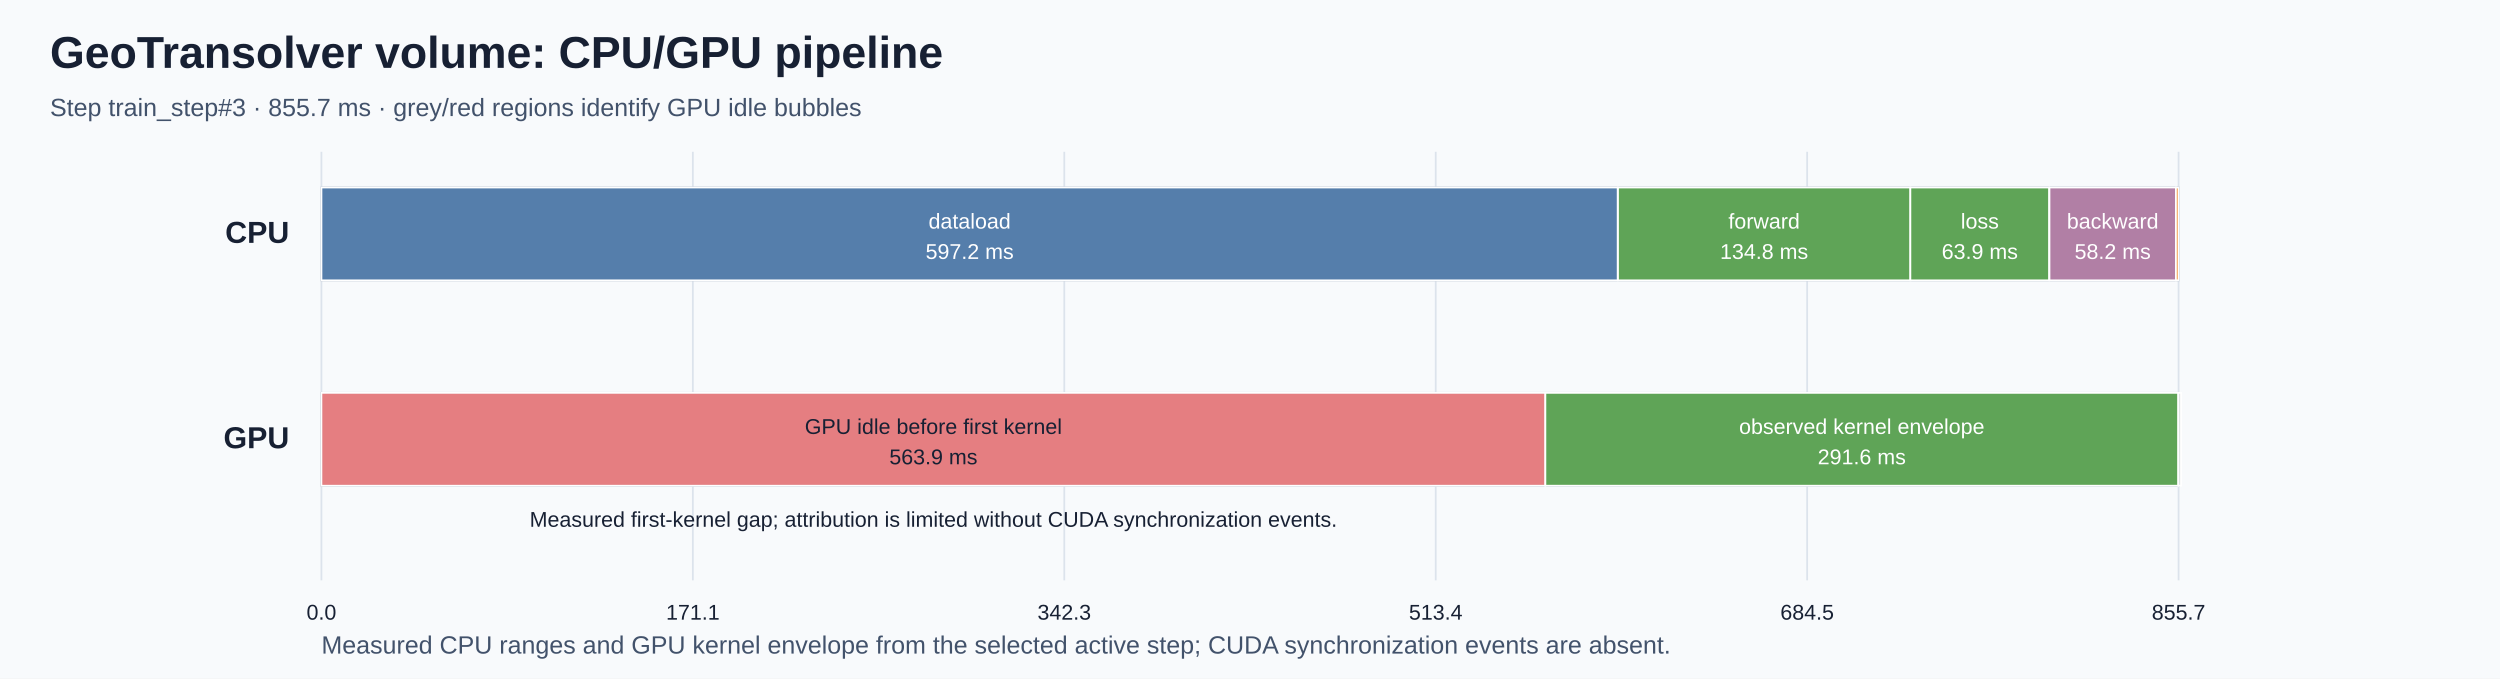
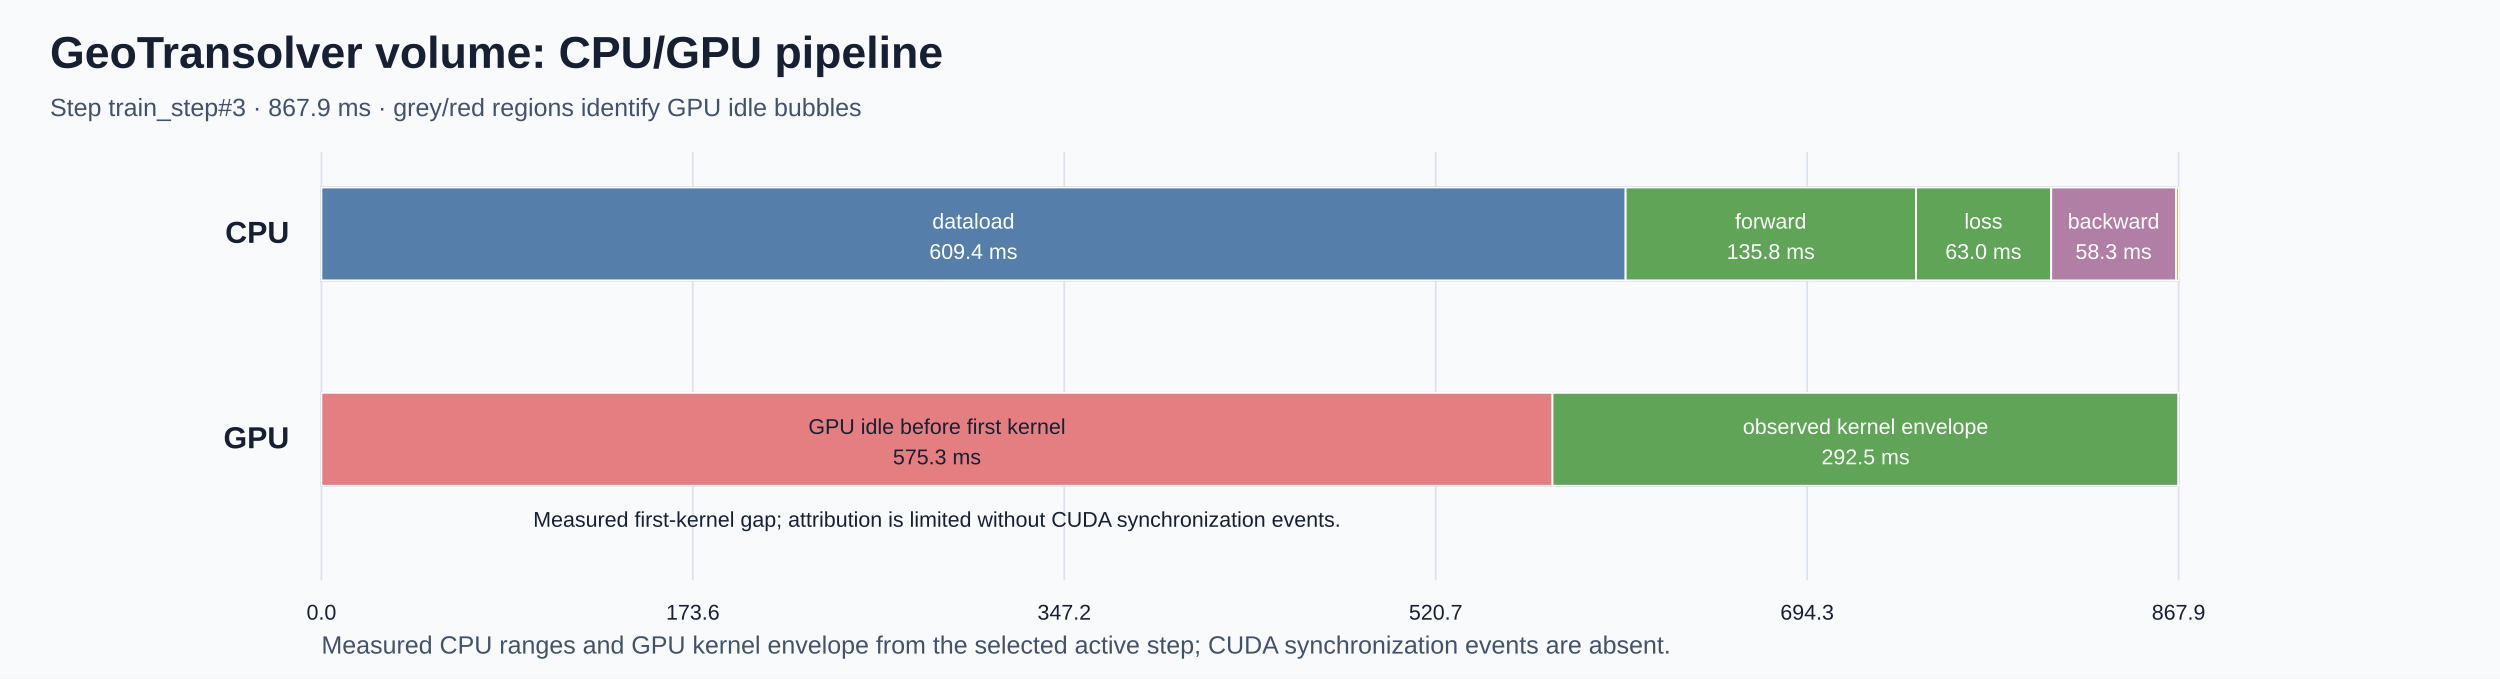
<svg xmlns="http://www.w3.org/2000/svg" width="1400" height="380" viewBox="0 0 1400 380">
  <style>
text{font-family:Arial,sans-serif;fill:#172033}.title{font-size:25px;font-weight:700}.subtitle{font-size:14px;fill:#42526b}.label{font-size:14px}.small{font-size:12px}.lane{font-size:17px;font-weight:700}.grid{stroke:#dce3ec;stroke-width:1}.axis{stroke:#53657a;stroke-width:1.2}
</style>
  <rect width="100%" height="100%" fill="#f8fafc" />
  <text x="28" y="38" class="title">GeoTransolver volume: CPU/GPU pipeline</text>
-   <text x="28" y="65" class="subtitle">Step train_step#3 · 855.7 ms · grey/red regions identify GPU idle bubbles</text>
+   <text x="28" y="65" class="subtitle">Step train_step#3 · 867.9 ms · grey/red regions identify GPU idle bubbles</text>
  <line x1="180.0" y1="85" x2="180.0" y2="325" class="grid" />
  <text x="180.0" y="347" text-anchor="middle" class="small">0.0</text>
  <line x1="388.0" y1="85" x2="388.0" y2="325" class="grid" />
-   <text x="388.0" y="347" text-anchor="middle" class="small">171.1</text>
+   <text x="388.0" y="347" text-anchor="middle" class="small">173.6</text>
  <line x1="596.0" y1="85" x2="596.0" y2="325" class="grid" />
-   <text x="596.0" y="347" text-anchor="middle" class="small">342.3</text>
+   <text x="596.0" y="347" text-anchor="middle" class="small">347.2</text>
  <line x1="804.0" y1="85" x2="804.0" y2="325" class="grid" />
-   <text x="804.0" y="347" text-anchor="middle" class="small">513.4</text>
+   <text x="804.0" y="347" text-anchor="middle" class="small">520.7</text>
  <line x1="1012.0" y1="85" x2="1012.0" y2="325" class="grid" />
-   <text x="1012.0" y="347" text-anchor="middle" class="small">684.5</text>
+   <text x="1012.0" y="347" text-anchor="middle" class="small">694.3</text>
  <line x1="1220.0" y1="85" x2="1220.0" y2="325" class="grid" />
-   <text x="1220.0" y="347" text-anchor="middle" class="small">855.7</text>
+   <text x="1220.0" y="347" text-anchor="middle" class="small">867.9</text>
  <text x="162" y="136" text-anchor="end" class="lane">CPU</text>
  <rect x="180" y="105" width="1040" height="52" fill="#eef2f7" stroke="#8fa0b5" />
-   <rect x="906.0" y="105" width="163.8" height="52" fill="#59a14f" fill-opacity="0.95" stroke="#ffffff" />
-   <text x="987.9" y="128" text-anchor="middle" class="small" fill="#ffffff" style="fill:#ffffff">forward</text>
-   <text x="987.9" y="145" text-anchor="middle" class="small" fill="#ffffff" style="fill:#ffffff">134.8 ms</text>
-   <rect x="1069.8" y="105" width="77.7" height="52" fill="#59a14f" fill-opacity="0.95" stroke="#ffffff" />
-   <text x="1108.7" y="128" text-anchor="middle" class="small" fill="#ffffff" style="fill:#ffffff">loss</text>
-   <text x="1108.7" y="145" text-anchor="middle" class="small" fill="#ffffff" style="fill:#ffffff">63.9 ms</text>
-   <rect x="1147.7" y="105" width="70.8" height="52" fill="#af7aa1" fill-opacity="0.95" stroke="#ffffff" />
-   <text x="1183.1" y="128" text-anchor="middle" class="small" fill="#ffffff" style="fill:#ffffff">backward</text>
-   <text x="1183.1" y="145" text-anchor="middle" class="small" fill="#ffffff" style="fill:#ffffff">58.2 ms</text>
-   <rect x="1218.5" y="105" width="1.5" height="52" fill="#f28e2b" fill-opacity="0.95" stroke="#ffffff" />
-   <rect x="180.0" y="105" width="725.9" height="52" fill="#4e79a7" fill-opacity="0.95" stroke="#ffffff" />
-   <text x="543.0" y="128" text-anchor="middle" class="small" fill="#ffffff" style="fill:#ffffff">dataload</text>
-   <text x="543.0" y="145" text-anchor="middle" class="small" fill="#ffffff" style="fill:#ffffff">597.2 ms</text>
+   <rect x="910.3" y="105" width="162.7" height="52" fill="#59a14f" fill-opacity="0.95" stroke="#ffffff" />
+   <text x="991.6" y="128" text-anchor="middle" class="small" fill="#ffffff" style="fill:#ffffff">forward</text>
+   <text x="991.6" y="145" text-anchor="middle" class="small" fill="#ffffff" style="fill:#ffffff">135.8 ms</text>
+   <rect x="1073.0" y="105" width="75.5" height="52" fill="#59a14f" fill-opacity="0.95" stroke="#ffffff" />
+   <text x="1110.7" y="128" text-anchor="middle" class="small" fill="#ffffff" style="fill:#ffffff">loss</text>
+   <text x="1110.7" y="145" text-anchor="middle" class="small" fill="#ffffff" style="fill:#ffffff">63.0 ms</text>
+   <rect x="1148.7" y="105" width="69.9" height="52" fill="#af7aa1" fill-opacity="0.95" stroke="#ffffff" />
+   <text x="1183.6" y="128" text-anchor="middle" class="small" fill="#ffffff" style="fill:#ffffff">backward</text>
+   <text x="1183.6" y="145" text-anchor="middle" class="small" fill="#ffffff" style="fill:#ffffff">58.3 ms</text>
+   <rect x="1218.6" y="105" width="1.5" height="52" fill="#f28e2b" fill-opacity="0.95" stroke="#ffffff" />
+   <rect x="180.0" y="105" width="730.2" height="52" fill="#4e79a7" fill-opacity="0.95" stroke="#ffffff" />
+   <text x="545.1" y="128" text-anchor="middle" class="small" fill="#ffffff" style="fill:#ffffff">dataload</text>
+   <text x="545.1" y="145" text-anchor="middle" class="small" fill="#ffffff" style="fill:#ffffff">609.4 ms</text>
  <text x="162" y="251" text-anchor="end" class="lane">GPU</text>
  <rect x="180" y="220" width="1040" height="52" fill="#eef2f7" stroke="#8fa0b5" />
-   <rect x="180.0" y="220" width="685.4" height="52" fill="#e15759" fill-opacity="0.75" stroke="#ffffff" />
-   <text x="522.7" y="243" text-anchor="middle" class="small" fill="#172033" style="fill:#172033">GPU idle before first kernel</text>
-   <text x="522.7" y="260" text-anchor="middle" class="small" fill="#172033" style="fill:#172033">563.9 ms</text>
-   <text x="522.7" y="295" text-anchor="middle" class="small">Measured first-kernel gap; attribution is limited without CUDA synchronization events.</text>
-   <rect x="865.4" y="220" width="354.4" height="52" fill="#59a14f" fill-opacity="0.95" stroke="#ffffff" />
-   <text x="1042.6" y="243" text-anchor="middle" class="small" fill="#ffffff" style="fill:#ffffff">observed kernel envelope</text>
-   <text x="1042.6" y="260" text-anchor="middle" class="small" fill="#ffffff" style="fill:#ffffff">291.6 ms</text>
+   <rect x="180.0" y="220" width="689.4" height="52" fill="#e15759" fill-opacity="0.75" stroke="#ffffff" />
+   <text x="524.7" y="243" text-anchor="middle" class="small" fill="#172033" style="fill:#172033">GPU idle before first kernel</text>
+   <text x="524.7" y="260" text-anchor="middle" class="small" fill="#172033" style="fill:#172033">575.3 ms</text>
+   <text x="524.7" y="295" text-anchor="middle" class="small">Measured first-kernel gap; attribution is limited without CUDA synchronization events.</text>
+   <rect x="869.4" y="220" width="350.5" height="52" fill="#59a14f" fill-opacity="0.95" stroke="#ffffff" />
+   <text x="1044.7" y="243" text-anchor="middle" class="small" fill="#ffffff" style="fill:#ffffff">observed kernel envelope</text>
+   <text x="1044.7" y="260" text-anchor="middle" class="small" fill="#ffffff" style="fill:#ffffff">292.5 ms</text>
  <rect x="1219.9" y="220" width="1.5" height="52" fill="#d9d9d9" fill-opacity="0.75" stroke="#ffffff" />
  <text x="180" y="366" class="subtitle">Measured CPU ranges and GPU kernel envelope from the selected active step; CUDA synchronization events are absent.</text>
</svg>
